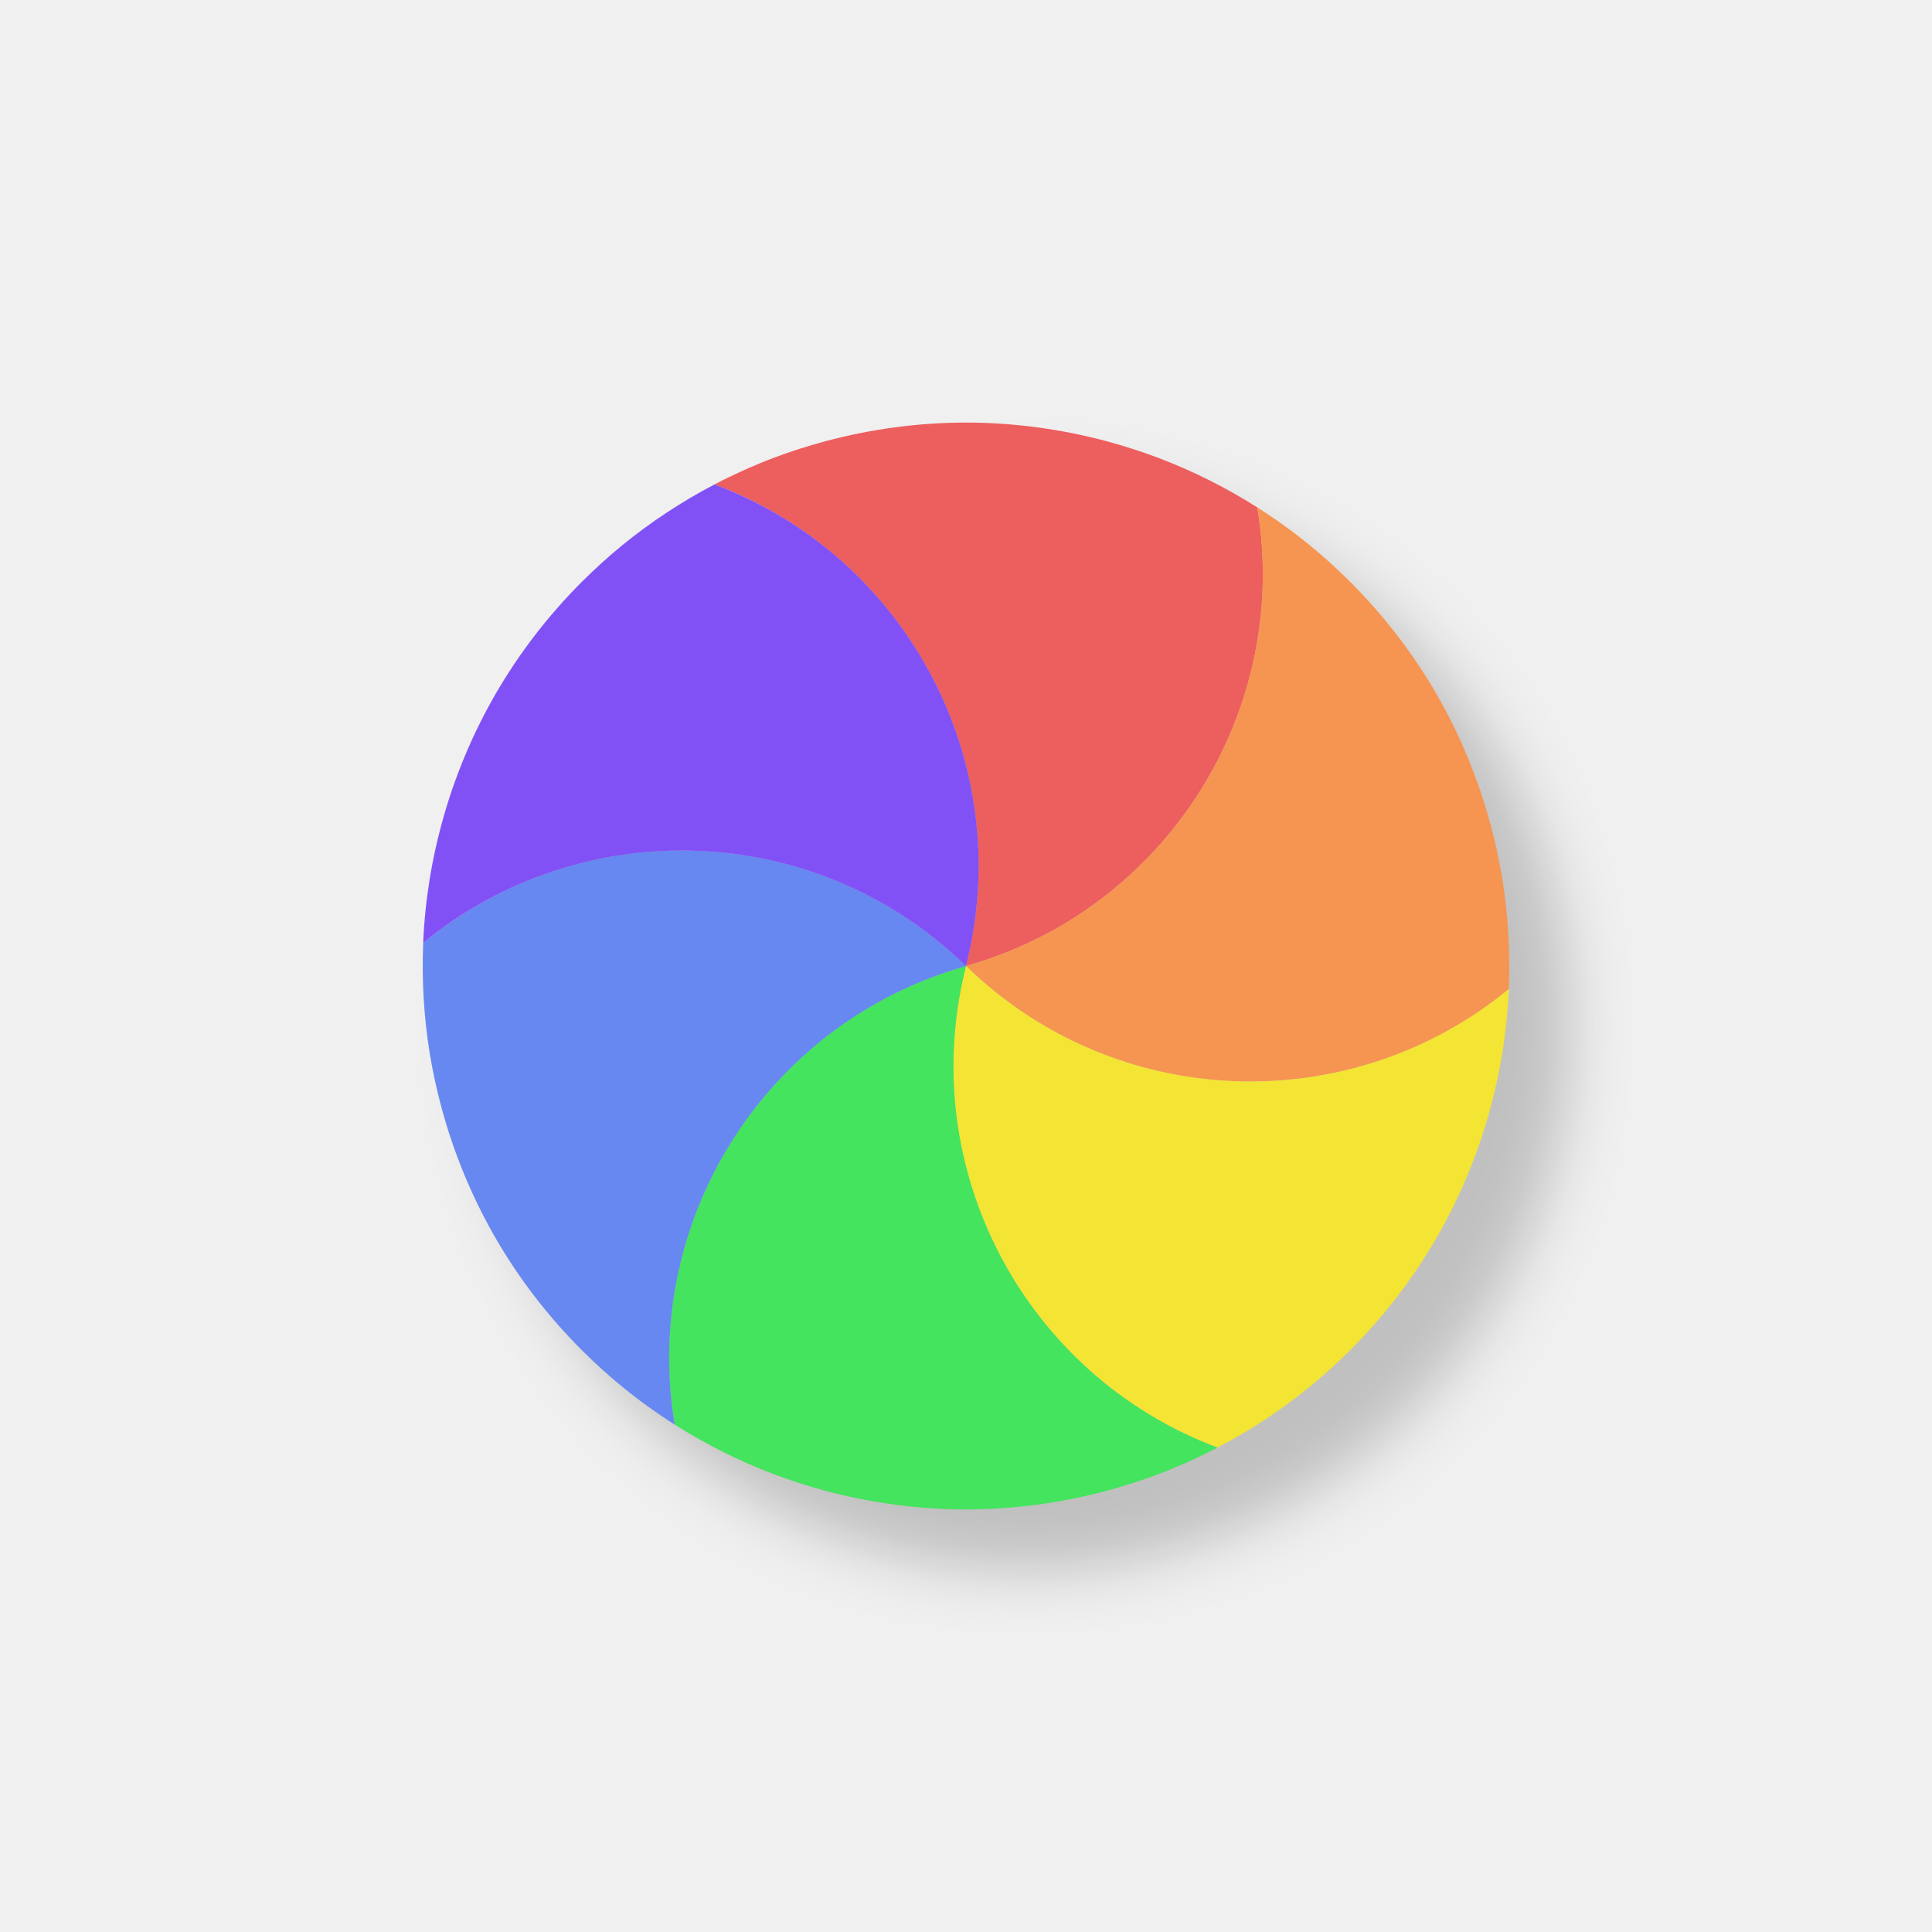
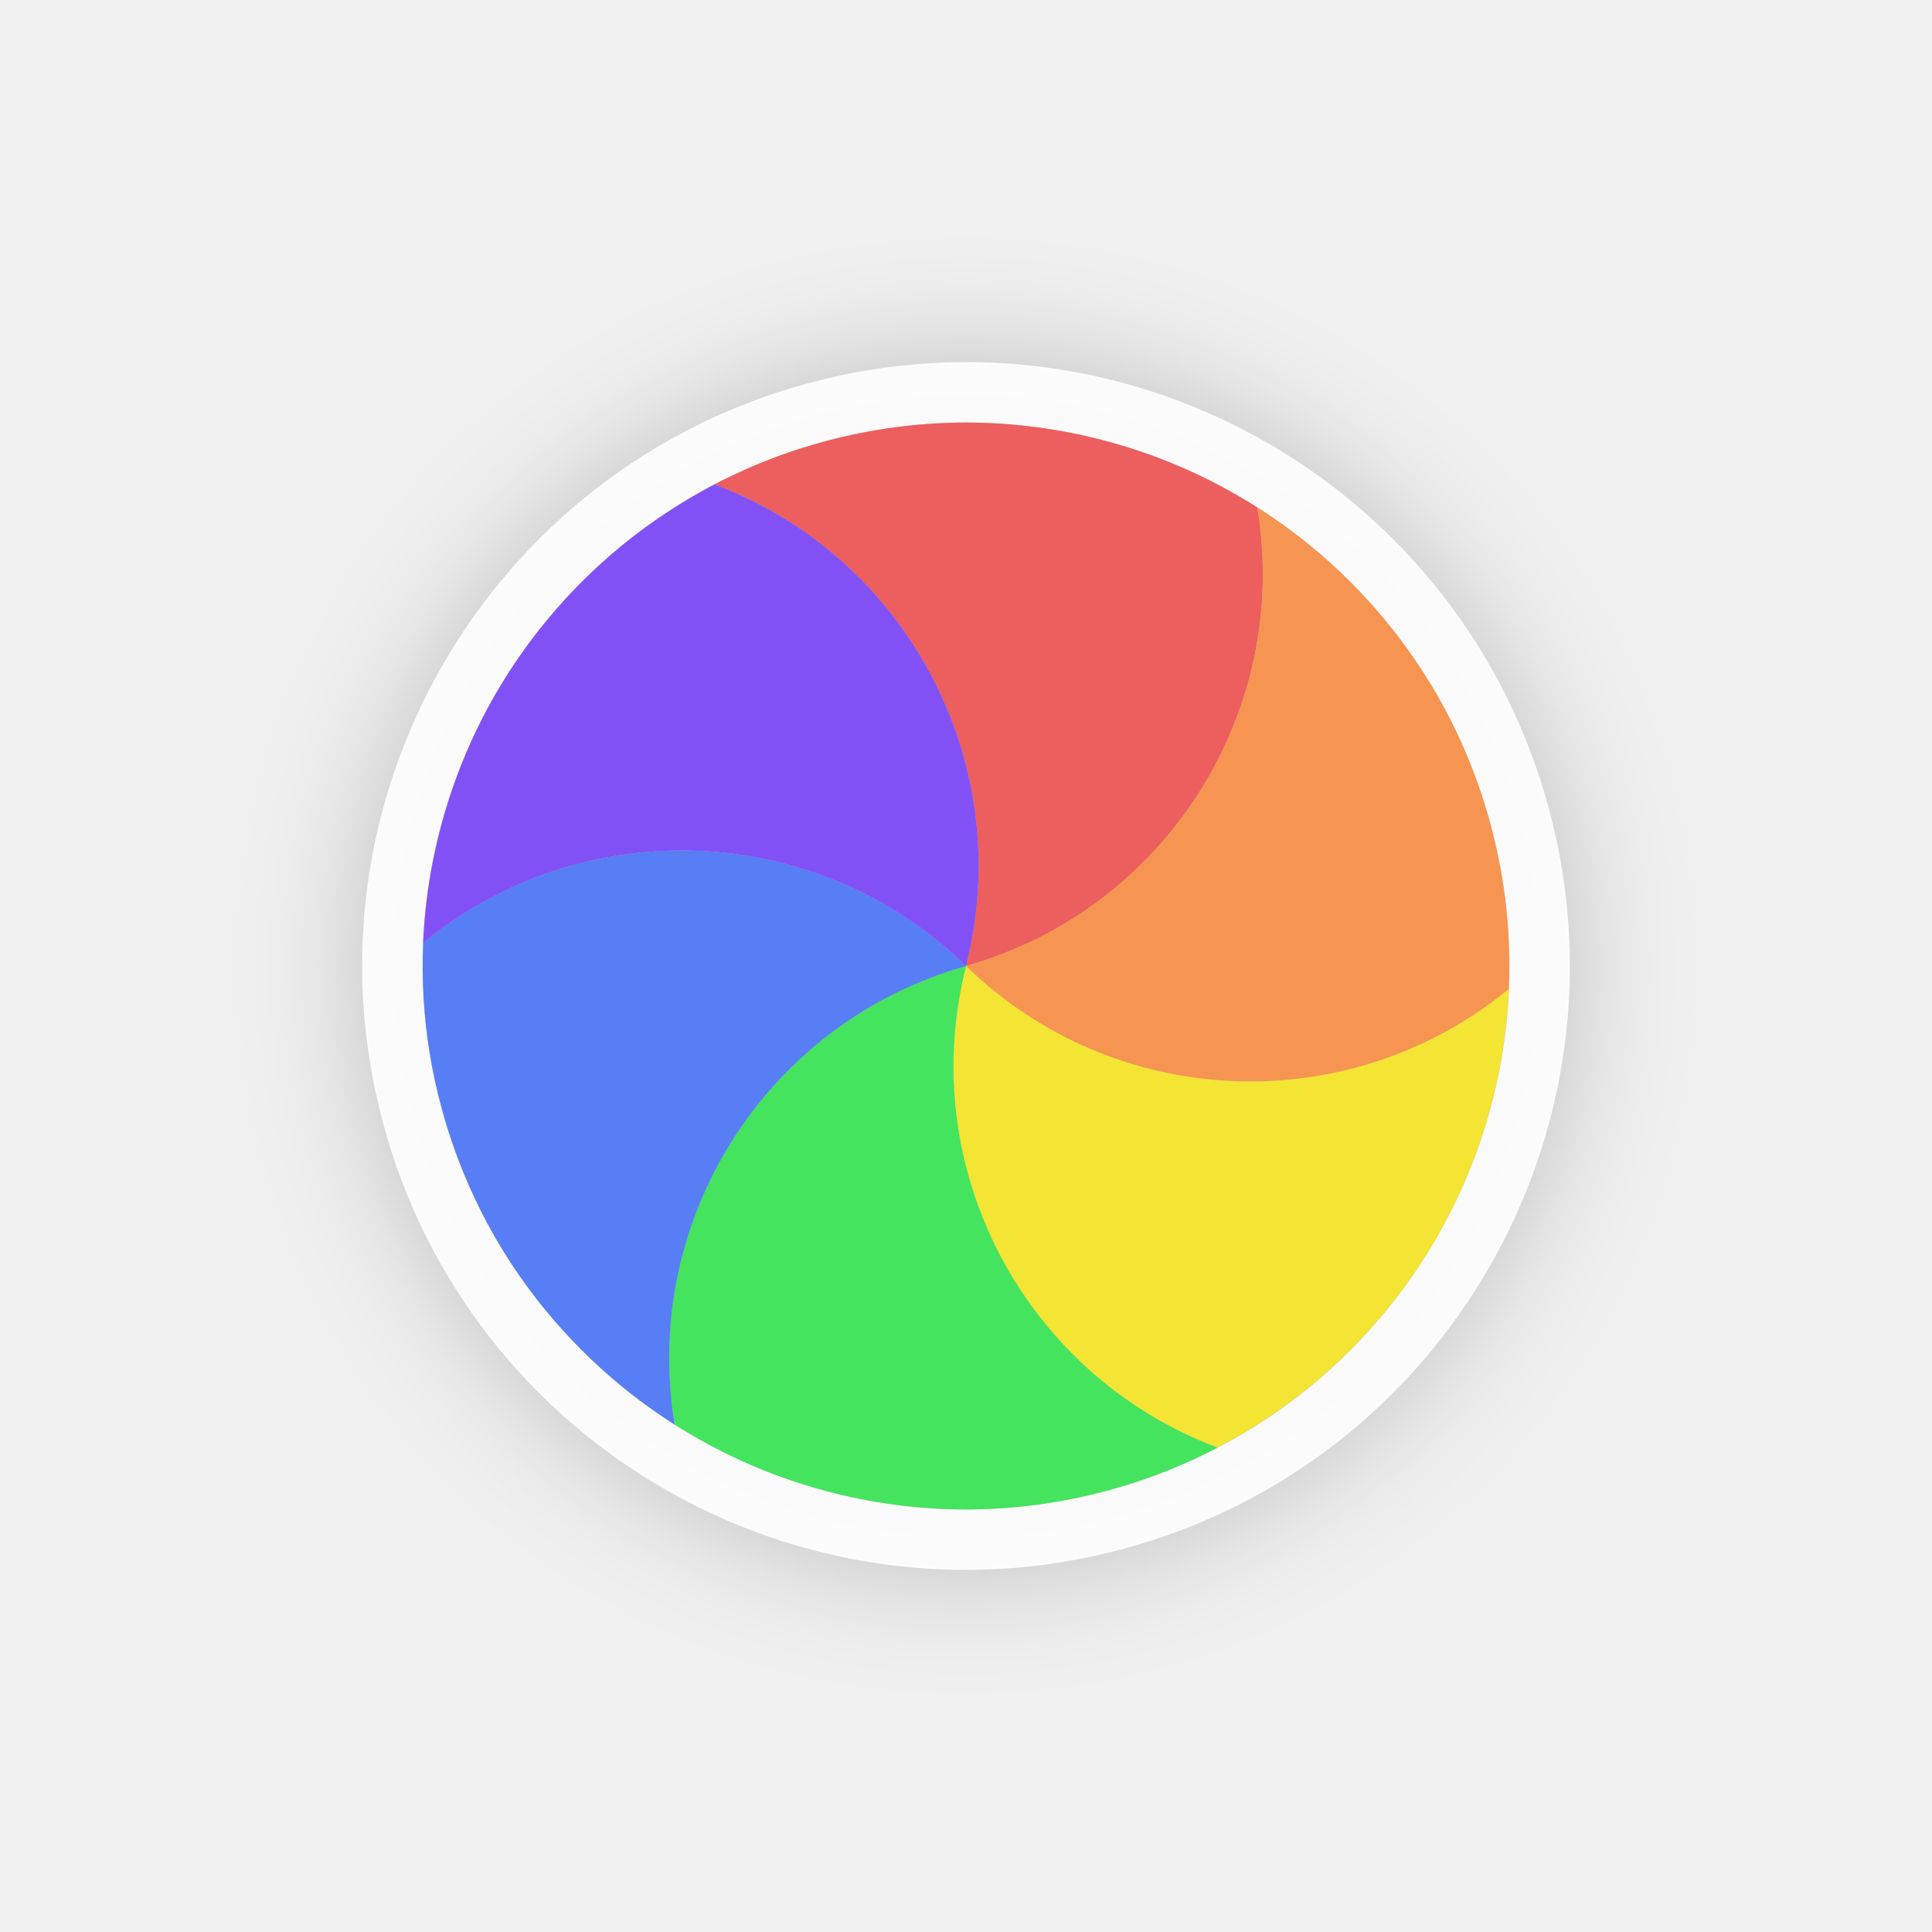
<svg xmlns="http://www.w3.org/2000/svg" width="32" height="32" viewBox="0 0 32 32" fill="none">
  <g filter="url(#filter0_d_182_7473)">
+     <circle cx="16" cy="16" r="9.5" transform="rotate(-15 16 15.9999)" stroke="white" stroke-opacity="0.9" stroke-linejoin="round" />
    <path d="M11.835 8.023C12.152 7.858 12.479 7.711 12.814 7.583C13.092 7.479 13.378 7.387 13.671 7.308C14.449 7.1 15.231 7 16 6.999C16.769 7 17.551 7.1 18.329 7.308C18.622 7.387 18.908 7.479 19.186 7.584C19.759 7.801 20.309 8.077 20.826 8.405C21.384 11.763 19.334 15.06 15.999 16C16.852 12.643 15.022 9.219 11.835 8.023Z" fill="#ED5E5E" />
    <path d="M20.825 8.404C21.127 8.596 21.418 8.806 21.696 9.033C21.926 9.221 22.148 9.422 22.363 9.637C22.933 10.207 23.41 10.834 23.795 11.499C24.179 12.166 24.483 12.893 24.692 13.671C24.77 13.964 24.834 14.257 24.882 14.55C24.98 15.156 25.016 15.77 24.991 16.382C22.362 18.544 18.481 18.417 15.999 16C19.333 15.059 21.384 11.762 20.825 8.404Z" fill="#F69551" />
    <path d="M24.991 16.381C24.976 16.738 24.939 17.095 24.882 17.449C24.834 17.742 24.771 18.036 24.692 18.329C24.484 19.107 24.179 19.834 23.795 20.5C23.41 21.166 22.933 21.793 22.363 22.363C22.148 22.577 21.926 22.779 21.696 22.967C21.221 23.355 20.707 23.693 20.165 23.977C16.977 22.782 15.147 19.357 16 15.999C18.481 18.416 22.362 18.544 24.991 16.381Z" fill="#F4E434" />
    <path d="M20.166 23.977C19.848 24.142 19.521 24.289 19.186 24.417C18.908 24.521 18.622 24.613 18.329 24.692C17.551 24.9 16.77 25 16 25.001C15.231 25 14.449 24.9 13.671 24.692C13.378 24.613 13.092 24.521 12.815 24.417C12.241 24.199 11.691 23.923 11.174 23.595C10.616 20.237 12.667 16.94 16.001 16C15.148 19.357 16.979 22.782 20.166 23.977Z" fill="#44E45E" />
-     <path d="M11.175 23.596C10.873 23.404 10.582 23.194 10.304 22.967C10.074 22.779 9.852 22.578 9.637 22.363C9.068 21.794 8.59 21.167 8.205 20.501C7.821 19.834 7.517 19.107 7.308 18.329C7.23 18.036 7.167 17.743 7.118 17.45C7.02 16.844 6.984 16.23 7.01 15.618C9.638 13.456 13.519 13.583 16.001 16.001C12.667 16.941 10.616 20.238 11.175 23.596Z" fill="#6688F0" />
+     <path d="M11.175 23.596C10.873 23.404 10.582 23.194 10.304 22.967C10.074 22.779 9.852 22.578 9.637 22.363C9.068 21.794 8.59 21.167 8.205 20.501C7.821 19.834 7.517 19.107 7.308 18.329C7.23 18.036 7.167 17.743 7.118 17.45C7.02 16.844 6.984 16.23 7.01 15.618C9.638 13.456 13.519 13.583 16.001 16.001C12.667 16.941 10.616 20.238 11.175 23.596Z" fill="#577EF4" />
    <path d="M7.009 15.619C7.024 15.261 7.061 14.905 7.118 14.551C7.166 14.258 7.229 13.964 7.308 13.671C7.516 12.893 7.821 12.166 8.205 11.5C8.59 10.834 9.067 10.207 9.637 9.637C9.852 9.423 10.074 9.221 10.304 9.033C10.779 8.645 11.293 8.307 11.835 8.023C15.023 9.218 16.853 12.643 16 16.001C13.519 13.584 9.638 13.457 7.009 15.619Z" fill="#8251F6" />
  </g>
  <defs>
-     <filter id="filter0_d_182_7473" x="0" y="0" width="34" height="34" filterUnits="userSpaceOnUse" color-interpolation-filters="sRGB">
+     <filter id="filter0_d_182_7473" x="-2" y="-2" width="36" height="36" filterUnits="userSpaceOnUse" color-interpolation-filters="sRGB">
      <feFlood flood-opacity="0" result="BackgroundImageFix" />
      <feColorMatrix in="SourceAlpha" type="matrix" values="0 0 0 0 0 0 0 0 0 0 0 0 0 0 0 0 0 0 127 0" result="hardAlpha" />
-       <feOffset dx="1" dy="1" />
-       <feGaussianBlur stdDeviation="0.5" />
+       <feOffset />
+       <feGaussianBlur stdDeviation="1" />
      <feColorMatrix type="matrix" values="0 0 0 0 0 0 0 0 0 0 0 0 0 0 0 0 0 0 0.2 0" />
      <feBlend mode="normal" in2="BackgroundImageFix" result="effect1_dropShadow_182_7473" />
      <feBlend mode="normal" in="SourceGraphic" in2="effect1_dropShadow_182_7473" result="shape" />
    </filter>
  </defs>
</svg>
